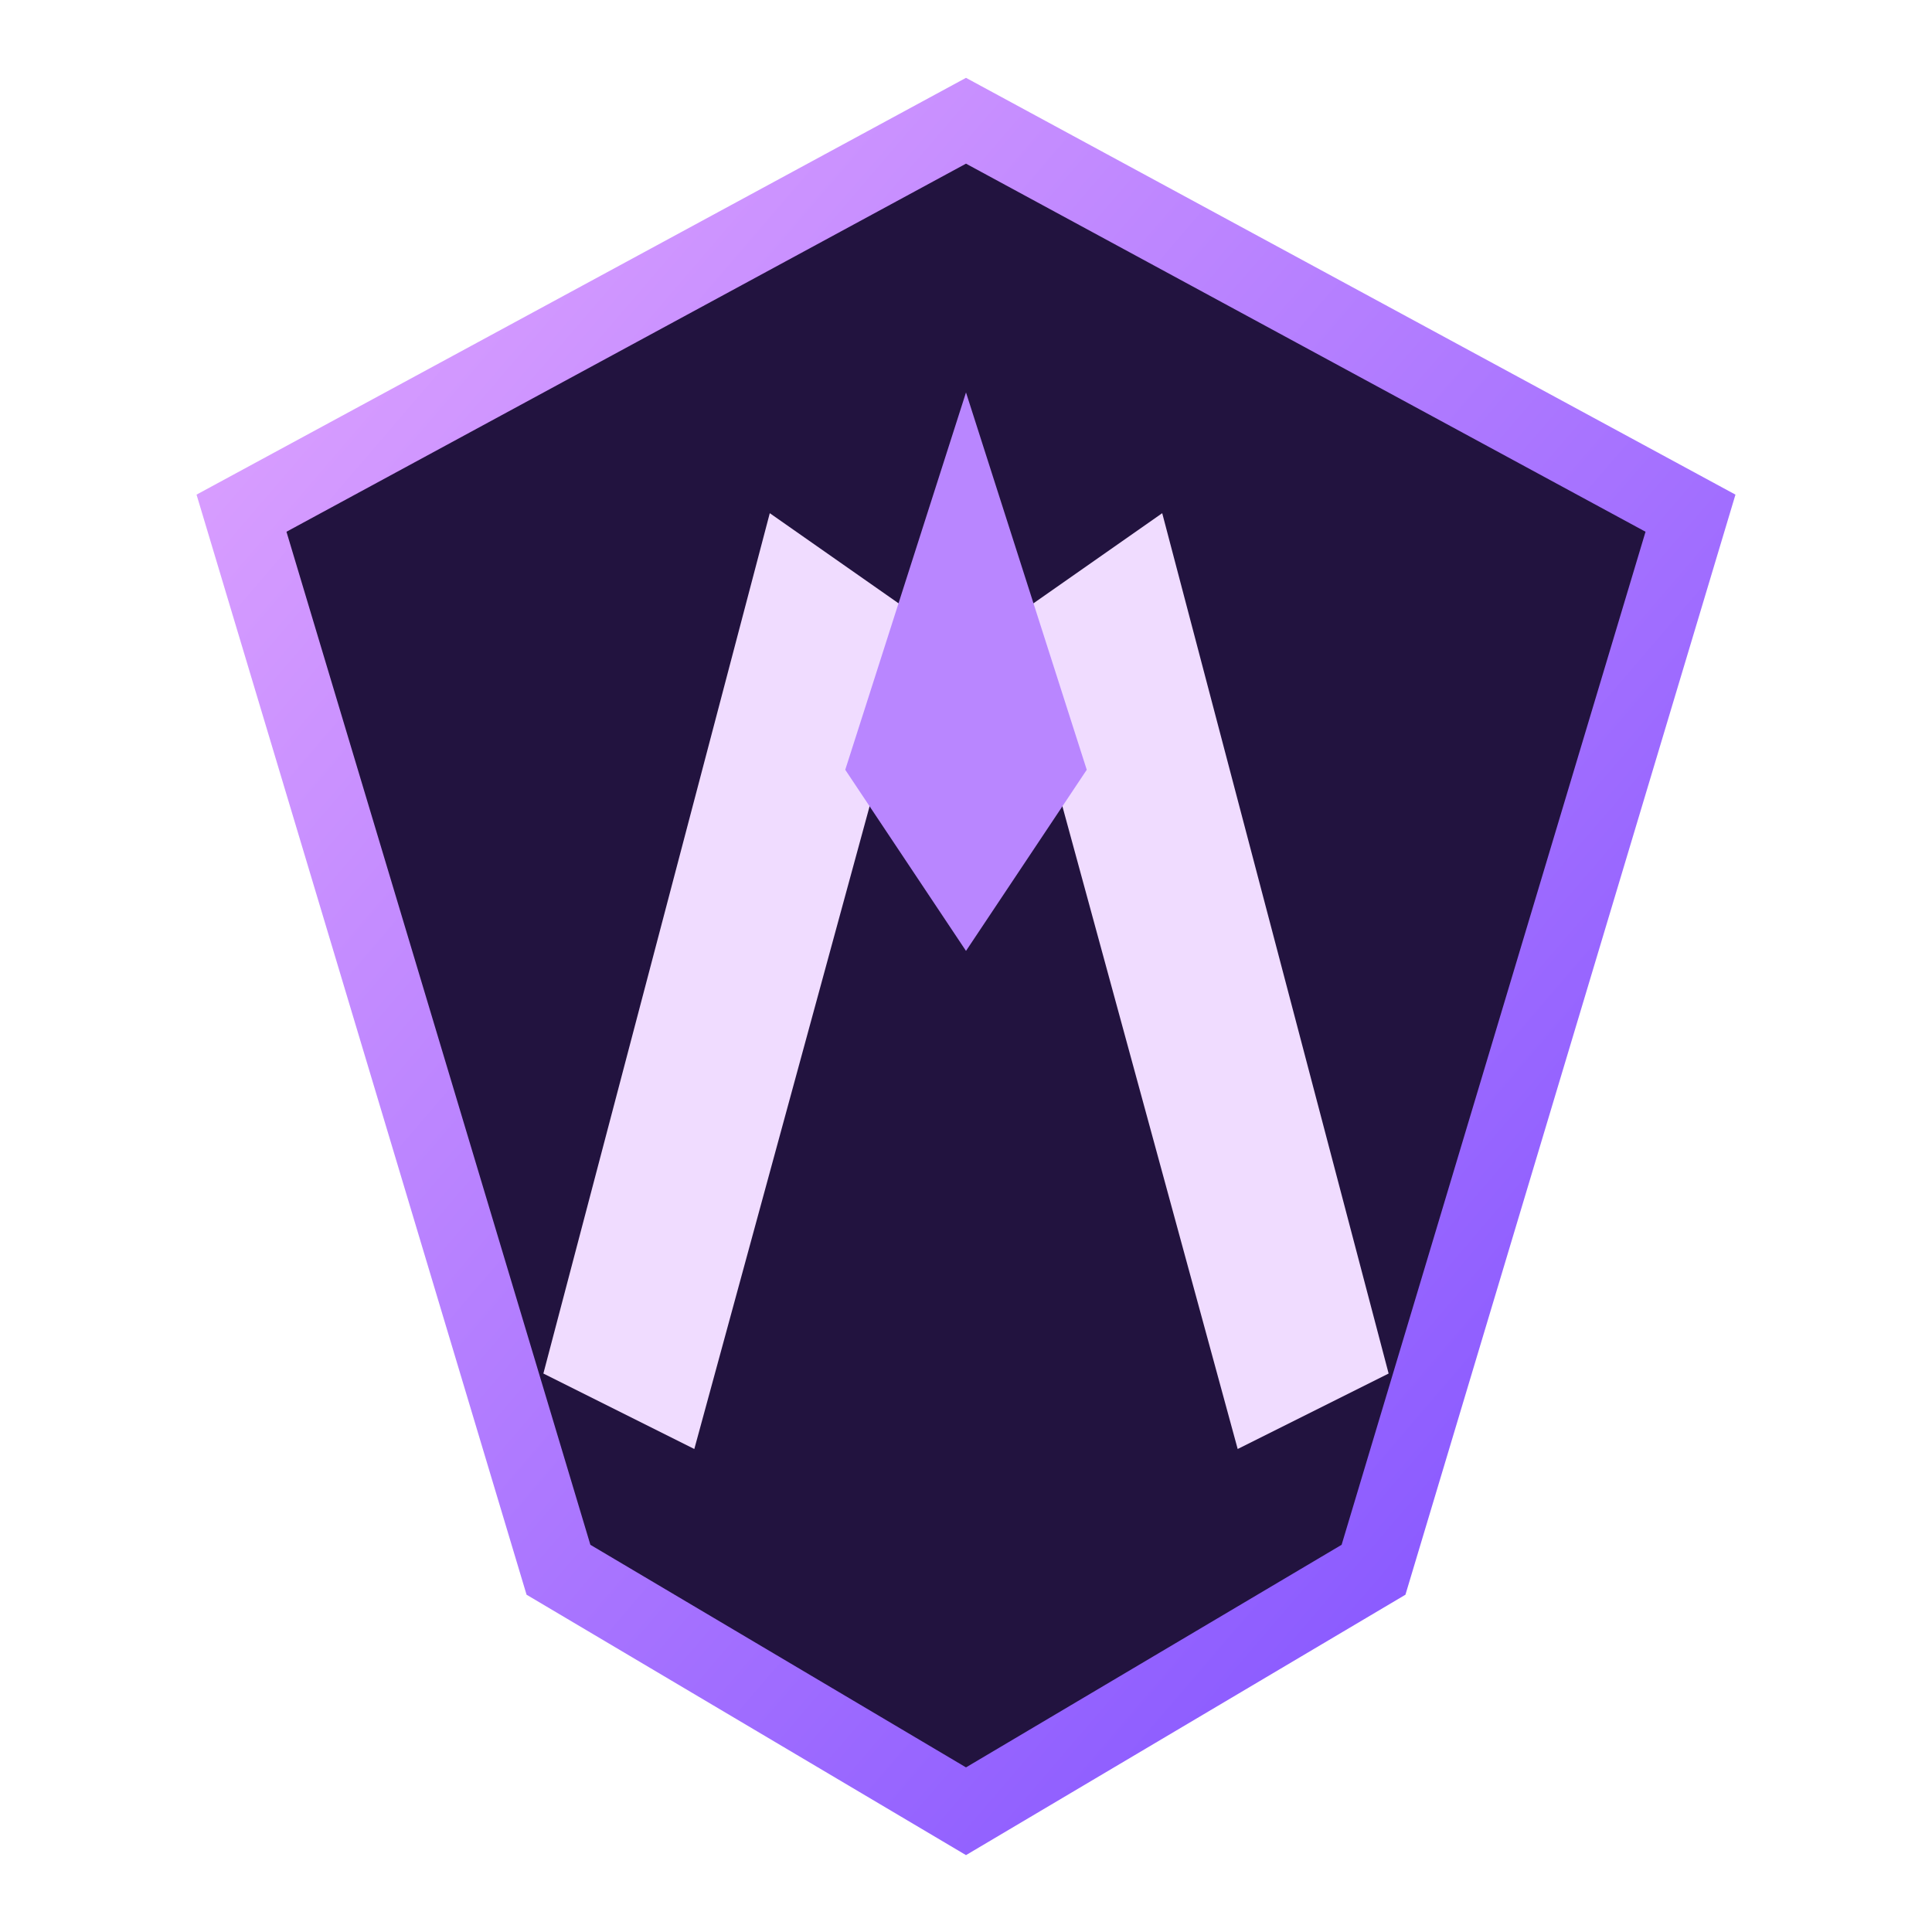
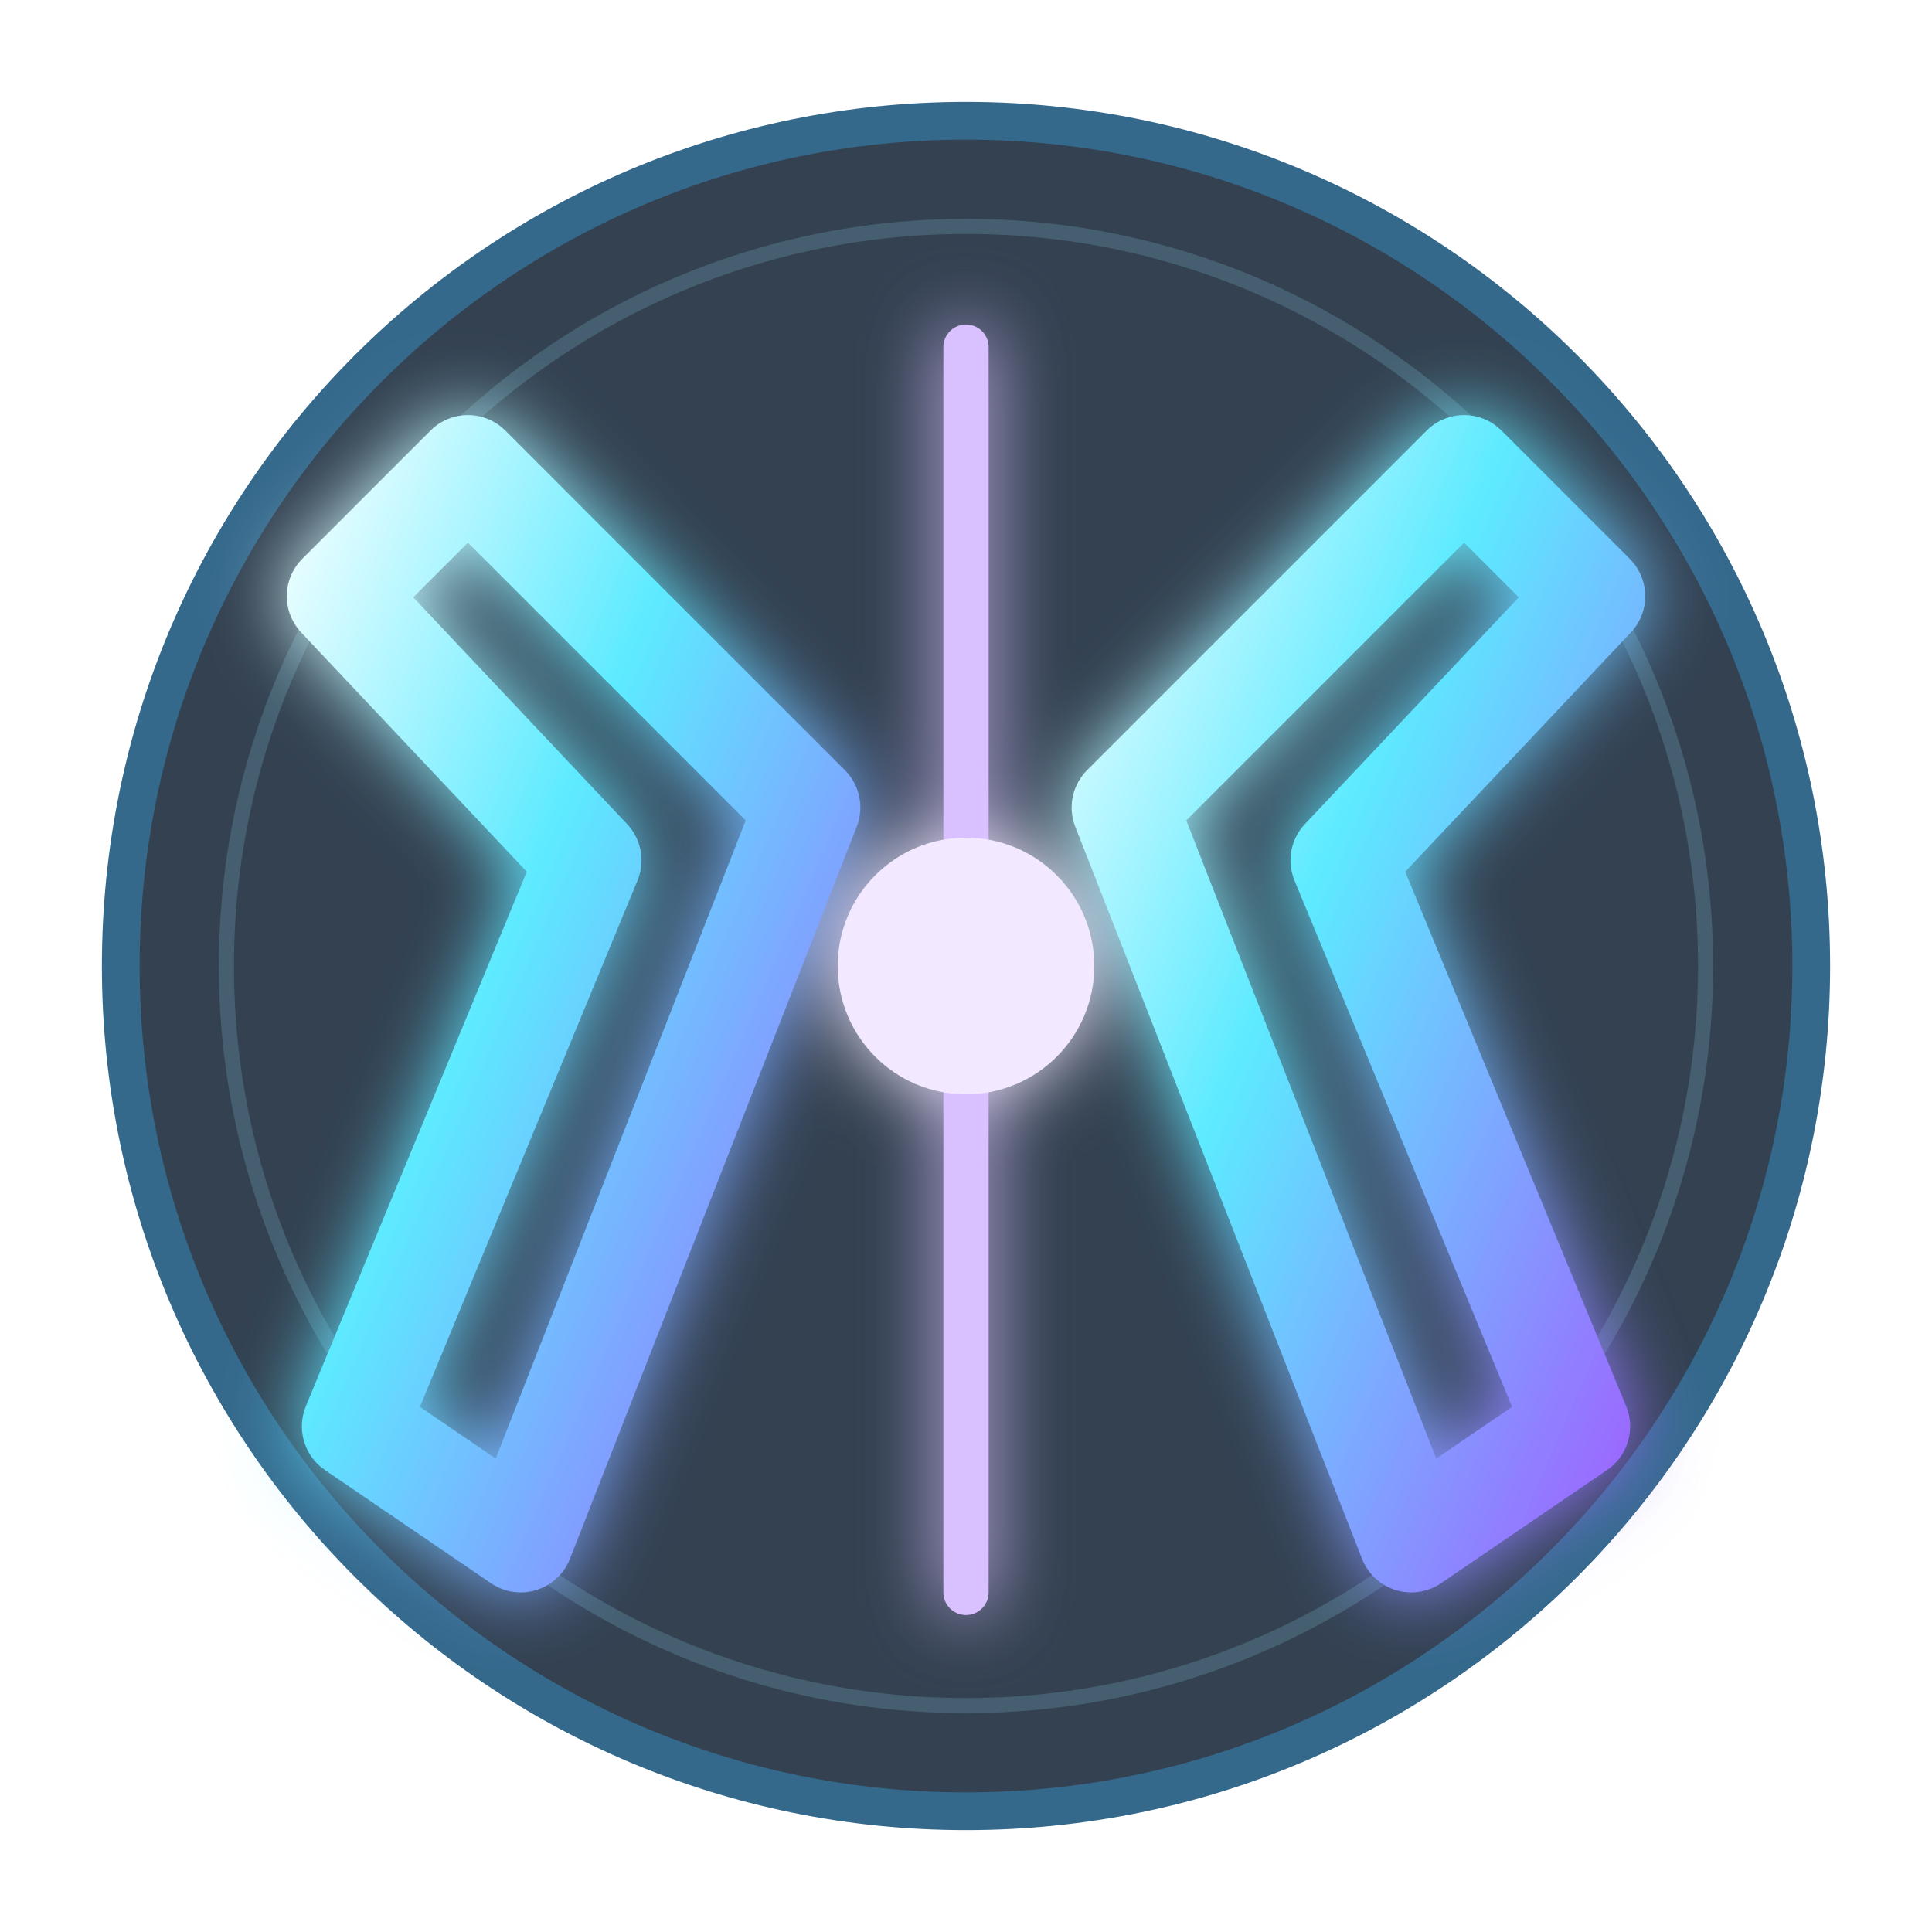
- <svg xmlns="http://www.w3.org/2000/svg" viewBox="0 0 128 128">
+ <svg xmlns="http://www.w3.org/2000/svg" width="256" height="256" viewBox="0 0 256 256">
  <defs>
-     <linearGradient id="p" x2="1" y2="1">
-       <stop stop-color="#e1a5ff" />
-       <stop offset="1" stop-color="#7b4dff" />
+     <linearGradient id="g" x1="0" y1="0" x2="1" y2="1">
+       <stop stop-color="#e5fdff" />
+       <stop offset=".4" stop-color="#5deaff" />
+       <stop offset="1" stop-color="#9b68ff" />
    </linearGradient>
+     <filter id="glow" x="-100%" y="-100%" width="300%" height="300%">
+       <feGaussianBlur stdDeviation="5" result="b" />
+       <feMerge>
+         <feMergeNode in="b" />
+         <feMergeNode in="SourceGraphic" />
+       </feMerge>
+     </filter>
  </defs>
-   <path d="M64 8 112 34 91 104 64 120 37 104 16 34Z" fill="#22133f" stroke="url(#p)" stroke-width="5" />
-   <path d="M36 91 51 34l10 7-15 55ZM92 91 77 34l-10 7 15 55Z" fill="#f0dcff" />
-   <path d="m64 26 8 25-8 12-8-12Z" fill="#b986ff" />
+   <circle cx="128" cy="128" r="112" fill="#07182b" fill-opacity=".82" stroke="#35698c" stroke-width="5" />
+   <circle cx="128" cy="128" r="98" fill="none" stroke="#94dff4" stroke-opacity=".19" stroke-width="2" />
+   <g filter="url(#glow)" fill="none" stroke="url(#g)" stroke-width="14" stroke-linecap="round" stroke-linejoin="round">
+     <path d="m62 62 45 45-38 97-22-15 31-75-33-35Z" />
+     <path d="m194 62-45 45 38 97 22-15-31-75 33-35Z" />
+     <path d="M128 46v165" stroke="#d9c0ff" stroke-width="6" />
+     <circle cx="128" cy="128" r="17" fill="#f2e8ff" stroke="none" />
+   </g>
</svg>
